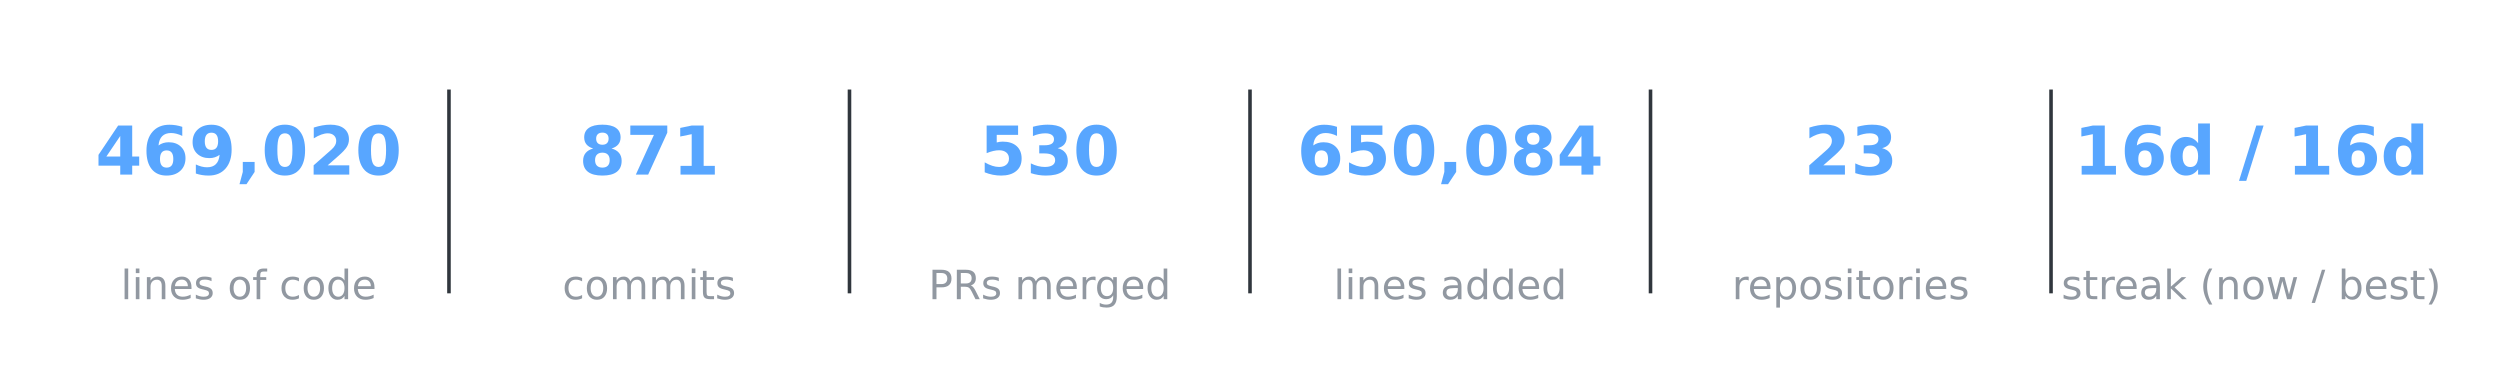
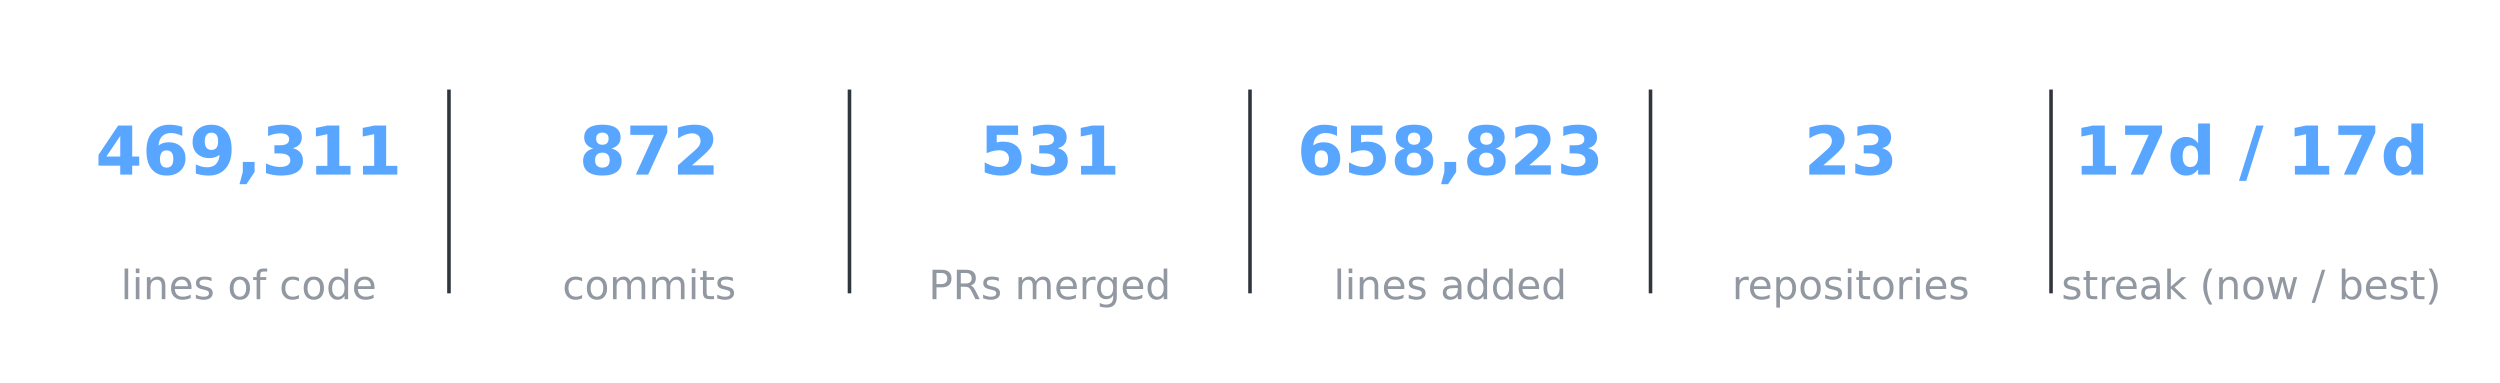
<svg xmlns="http://www.w3.org/2000/svg" xmlns:xlink="http://www.w3.org/1999/xlink" width="557.28pt" height="85.356pt" viewBox="0 0 557.28 85.356" version="1.1">
  <defs>
    <style type="text/css">*{stroke-linejoin: round; stroke-linecap: butt}</style>
  </defs>
  <g id="figure_1">
    <g id="patch_1">
      <path d="M 0 85.356  L 557.28 85.356  L 557.28 -0  L 0 -0  L 0 85.356  z " style="fill: none; opacity: 0" />
    </g>
    <g id="axes_1">
      <g id="line2d_1">
-         <path d="M 100.08 64.993  L 100.08 20.363  " clip-path="url(#p606853bb2a)" style="fill: none; stroke: #30363d; stroke-width: 0.8; stroke-linecap: square" />
+         <path d="M 100.08 64.993  L 100.08 20.363  " clip-path="url(#p563ac3fcd0)" style="fill: none; stroke: #30363d; stroke-width: 0.8; stroke-linecap: square" />
      </g>
      <g id="line2d_2">
-         <path d="M 189.36 64.993  L 189.36 20.363  " clip-path="url(#p606853bb2a)" style="fill: none; stroke: #30363d; stroke-width: 0.8; stroke-linecap: square" />
+         <path d="M 189.36 64.993  L 189.36 20.363  " clip-path="url(#p563ac3fcd0)" style="fill: none; stroke: #30363d; stroke-width: 0.8; stroke-linecap: square" />
      </g>
      <g id="line2d_3">
-         <path d="M 278.64 64.993  L 278.64 20.363  " clip-path="url(#p606853bb2a)" style="fill: none; stroke: #30363d; stroke-width: 0.8; stroke-linecap: square" />
+         <path d="M 278.64 64.993  L 278.64 20.363  " clip-path="url(#p563ac3fcd0)" style="fill: none; stroke: #30363d; stroke-width: 0.8; stroke-linecap: square" />
      </g>
      <g id="line2d_4">
-         <path d="M 367.92 64.993  L 367.92 20.363  " clip-path="url(#p606853bb2a)" style="fill: none; stroke: #30363d; stroke-width: 0.8; stroke-linecap: square" />
+         <path d="M 367.92 64.993  L 367.92 20.363  " clip-path="url(#p563ac3fcd0)" style="fill: none; stroke: #30363d; stroke-width: 0.8; stroke-linecap: square" />
      </g>
      <g id="line2d_5">
-         <path d="M 457.2 64.993  L 457.2 20.363  " clip-path="url(#p606853bb2a)" style="fill: none; stroke: #30363d; stroke-width: 0.8; stroke-linecap: square" />
+         <path d="M 457.2 64.993  L 457.2 20.363  " clip-path="url(#p563ac3fcd0)" style="fill: none; stroke: #30363d; stroke-width: 0.8; stroke-linecap: square" />
      </g>
      <g id="text_1">
        <g style="fill: #58a6ff" transform="translate(21.28102 38.92376) scale(0.15 -0.15)">
          <defs>
            <path id="DejaVuSans-Bold-17" d="M 2356 3675  L 1038 1722  L 2356 1722  L 2356 3675  z M 2156 4666  L 3494 4666  L 3494 1722  L 4159 1722  L 4159 850  L 3494 850  L 3494 0  L 2356 0  L 2356 850  L 288 850  L 288 1881  L 2156 4666  z " transform="scale(0.015625)" />
            <path id="DejaVuSans-Bold-19" d="M 2316 2303  Q 2000 2303 1842 2098  Q 1684 1894 1684 1484  Q 1684 1075 1842 870  Q 2000 666 2316 666  Q 2634 666 2792 870  Q 2950 1075 2950 1484  Q 2950 1894 2792 2098  Q 2634 2303 2316 2303  z M 3803 4544  L 3803 3681  Q 3506 3822 3243 3889  Q 2981 3956 2731 3956  Q 2194 3956 1894 3657  Q 1594 3359 1544 2772  Q 1750 2925 1990 3001  Q 2231 3078 2516 3078  Q 3231 3078 3670 2659  Q 4109 2241 4109 1563  Q 4109 813 3618 361  Q 3128 -91 2303 -91  Q 1394 -91 895 523  Q 397 1138 397 2266  Q 397 3422 980 4083  Q 1563 4744 2578 4744  Q 2900 4744 3203 4694  Q 3506 4644 3803 4544  z " transform="scale(0.015625)" />
            <path id="DejaVuSans-Bold-1c" d="M 641 103  L 641 966  Q 928 831 1190 764  Q 1453 697 1709 697  Q 2247 697 2547 995  Q 2847 1294 2900 1881  Q 2688 1725 2447 1647  Q 2206 1569 1925 1569  Q 1209 1569 770 1986  Q 331 2403 331 3084  Q 331 3838 820 4291  Q 1309 4744 2131 4744  Q 3044 4744 3544 4128  Q 4044 3513 4044 2388  Q 4044 1231 3459 570  Q 2875 -91 1856 -91  Q 1528 -91 1228 -42  Q 928 6 641 103  z M 2125 2350  Q 2441 2350 2600 2554  Q 2759 2759 2759 3169  Q 2759 3575 2600 3781  Q 2441 3988 2125 3988  Q 1809 3988 1650 3781  Q 1491 3575 1491 3169  Q 1491 2759 1650 2554  Q 1809 2350 2125 2350  z " transform="scale(0.015625)" />
            <path id="DejaVuSans-Bold-f" d="M 653 1209  L 1778 1209  L 1778 256  L 1006 -909  L 341 -909  L 653 256  L 653 1209  z " transform="scale(0.015625)" />
-             <path id="DejaVuSans-Bold-13" d="M 2944 2338  Q 2944 3213 2780 3570  Q 2616 3928 2228 3928  Q 1841 3928 1675 3570  Q 1509 3213 1509 2338  Q 1509 1453 1675 1090  Q 1841 728 2228 728  Q 2613 728 2778 1090  Q 2944 1453 2944 2338  z M 4147 2328  Q 4147 1169 3647 539  Q 3147 -91 2228 -91  Q 1306 -91 806 539  Q 306 1169 306 2328  Q 306 3491 806 4120  Q 1306 4750 2228 4750  Q 3147 4750 3647 4120  Q 4147 3491 4147 2328  z " transform="scale(0.015625)" />
-             <path id="DejaVuSans-Bold-15" d="M 1844 884  L 3897 884  L 3897 0  L 506 0  L 506 884  L 2209 2388  Q 2438 2594 2547 2791  Q 2656 2988 2656 3200  Q 2656 3528 2436 3728  Q 2216 3928 1850 3928  Q 1569 3928 1234 3808  Q 900 3688 519 3450  L 519 4475  Q 925 4609 1322 4679  Q 1719 4750 2100 4750  Q 2938 4750 3402 4381  Q 3866 4013 3866 3353  Q 3866 2972 3669 2642  Q 3472 2313 2841 1759  L 1844 884  z " transform="scale(0.015625)" />
+             <path id="DejaVuSans-Bold-16" d="M 2981 2516  Q 3453 2394 3698 2092  Q 3944 1791 3944 1325  Q 3944 631 3412 270  Q 2881 -91 1863 -91  Q 1503 -91 1142 -33  Q 781 25 428 141  L 428 1069  Q 766 900 1098 814  Q 1431 728 1753 728  Q 2231 728 2486 893  Q 2741 1059 2741 1369  Q 2741 1688 2480 1852  Q 2219 2016 1709 2016  L 1228 2016  L 1228 2791  L 1734 2791  Q 2188 2791 2409 2933  Q 2631 3075 2631 3366  Q 2631 3634 2415 3781  Q 2200 3928 1806 3928  Q 1516 3928 1219 3862  Q 922 3797 628 3669  L 628 4550  Q 984 4650 1334 4700  Q 1684 4750 2022 4750  Q 2931 4750 3382 4451  Q 3834 4153 3834 3553  Q 3834 3144 3618 2883  Q 3403 2622 2981 2516  z " transform="scale(0.015625)" />
+             <path id="DejaVuSans-Bold-14" d="M 750 831  L 1813 831  L 1813 3847  L 722 3622  L 722 4441  L 1806 4666  L 2950 4666  L 2950 831  L 4013 831  L 4013 0  L 750 0  L 750 831  z " transform="scale(0.015625)" />
          </defs>
          <use xlink:href="#DejaVuSans-Bold-17" />
          <use xlink:href="#DejaVuSans-Bold-19" transform="translate(69.57812 0)" />
          <use xlink:href="#DejaVuSans-Bold-1c" transform="translate(139.1562 0)" />
          <use xlink:href="#DejaVuSans-Bold-f" transform="translate(208.7344 0)" />
-           <use xlink:href="#DejaVuSans-Bold-13" transform="translate(246.7188 0)" />
-           <use xlink:href="#DejaVuSans-Bold-15" transform="translate(316.2969 0)" />
-           <use xlink:href="#DejaVuSans-Bold-13" transform="translate(385.875 0)" />
+           <use xlink:href="#DejaVuSans-Bold-16" transform="translate(246.7188 0)" />
+           <use xlink:href="#DejaVuSans-Bold-14" transform="translate(316.2969 0)" />
+           <use xlink:href="#DejaVuSans-Bold-14" transform="translate(385.875 0)" />
        </g>
      </g>
      <g id="text_2">
        <g style="fill: #9198a1" transform="translate(26.92336 66.69328) scale(0.09 -0.09)">
          <defs>
            <path id="DejaVuSans-4f" d="M 603 4863  L 1178 4863  L 1178 0  L 603 0  L 603 4863  z " transform="scale(0.015625)" />
            <path id="DejaVuSans-4c" d="M 603 3500  L 1178 3500  L 1178 0  L 603 0  L 603 3500  z M 603 4863  L 1178 4863  L 1178 4134  L 603 4134  L 603 4863  z " transform="scale(0.015625)" />
            <path id="DejaVuSans-51" d="M 3513 2113  L 3513 0  L 2938 0  L 2938 2094  Q 2938 2591 2744 2837  Q 2550 3084 2163 3084  Q 1697 3084 1428 2787  Q 1159 2491 1159 1978  L 1159 0  L 581 0  L 581 3500  L 1159 3500  L 1159 2956  Q 1366 3272 1645 3428  Q 1925 3584 2291 3584  Q 2894 3584 3203 3211  Q 3513 2838 3513 2113  z " transform="scale(0.015625)" />
            <path id="DejaVuSans-48" d="M 3597 1894  L 3597 1613  L 953 1613  Q 991 1019 1311 708  Q 1631 397 2203 397  Q 2534 397 2845 478  Q 3156 559 3463 722  L 3463 178  Q 3153 47 2828 -22  Q 2503 -91 2169 -91  Q 1331 -91 842 396  Q 353 884 353 1716  Q 353 2575 817 3079  Q 1281 3584 2069 3584  Q 2775 3584 3186 3129  Q 3597 2675 3597 1894  z M 3022 2063  Q 3016 2534 2758 2815  Q 2500 3097 2075 3097  Q 1594 3097 1305 2825  Q 1016 2553 972 2059  L 3022 2063  z " transform="scale(0.015625)" />
            <path id="DejaVuSans-56" d="M 2834 3397  L 2834 2853  Q 2591 2978 2328 3040  Q 2066 3103 1784 3103  Q 1356 3103 1142 2972  Q 928 2841 928 2578  Q 928 2378 1081 2264  Q 1234 2150 1697 2047  L 1894 2003  Q 2506 1872 2764 1633  Q 3022 1394 3022 966  Q 3022 478 2636 193  Q 2250 -91 1575 -91  Q 1294 -91 989 -36  Q 684 19 347 128  L 347 722  Q 666 556 975 473  Q 1284 391 1588 391  Q 1994 391 2212 530  Q 2431 669 2431 922  Q 2431 1156 2273 1281  Q 2116 1406 1581 1522  L 1381 1569  Q 847 1681 609 1914  Q 372 2147 372 2553  Q 372 3047 722 3315  Q 1072 3584 1716 3584  Q 2034 3584 2315 3537  Q 2597 3491 2834 3397  z " transform="scale(0.015625)" />
            <path id="DejaVuSans-3" transform="scale(0.015625)" />
            <path id="DejaVuSans-52" d="M 1959 3097  Q 1497 3097 1228 2736  Q 959 2375 959 1747  Q 959 1119 1226 758  Q 1494 397 1959 397  Q 2419 397 2687 759  Q 2956 1122 2956 1747  Q 2956 2369 2687 2733  Q 2419 3097 1959 3097  z M 1959 3584  Q 2709 3584 3137 3096  Q 3566 2609 3566 1747  Q 3566 888 3137 398  Q 2709 -91 1959 -91  Q 1206 -91 779 398  Q 353 888 353 1747  Q 353 2609 779 3096  Q 1206 3584 1959 3584  z " transform="scale(0.015625)" />
            <path id="DejaVuSans-49" d="M 2375 4863  L 2375 4384  L 1825 4384  Q 1516 4384 1395 4259  Q 1275 4134 1275 3809  L 1275 3500  L 2222 3500  L 2222 3053  L 1275 3053  L 1275 0  L 697 0  L 697 3053  L 147 3053  L 147 3500  L 697 3500  L 697 3744  Q 697 4328 969 4595  Q 1241 4863 1831 4863  L 2375 4863  z " transform="scale(0.015625)" />
            <path id="DejaVuSans-46" d="M 3122 3366  L 3122 2828  Q 2878 2963 2633 3030  Q 2388 3097 2138 3097  Q 1578 3097 1268 2742  Q 959 2388 959 1747  Q 959 1106 1268 751  Q 1578 397 2138 397  Q 2388 397 2633 464  Q 2878 531 3122 666  L 3122 134  Q 2881 22 2623 -34  Q 2366 -91 2075 -91  Q 1284 -91 818 406  Q 353 903 353 1747  Q 353 2603 823 3093  Q 1294 3584 2113 3584  Q 2378 3584 2631 3529  Q 2884 3475 3122 3366  z " transform="scale(0.015625)" />
            <path id="DejaVuSans-47" d="M 2906 2969  L 2906 4863  L 3481 4863  L 3481 0  L 2906 0  L 2906 525  Q 2725 213 2448 61  Q 2172 -91 1784 -91  Q 1150 -91 751 415  Q 353 922 353 1747  Q 353 2572 751 3078  Q 1150 3584 1784 3584  Q 2172 3584 2448 3432  Q 2725 3281 2906 2969  z M 947 1747  Q 947 1113 1208 752  Q 1469 391 1925 391  Q 2381 391 2643 752  Q 2906 1113 2906 1747  Q 2906 2381 2643 2742  Q 2381 3103 1925 3103  Q 1469 3103 1208 2742  Q 947 2381 947 1747  z " transform="scale(0.015625)" />
          </defs>
          <use xlink:href="#DejaVuSans-4f" />
          <use xlink:href="#DejaVuSans-4c" transform="translate(27.78125 0)" />
          <use xlink:href="#DejaVuSans-51" transform="translate(55.5625 0)" />
          <use xlink:href="#DejaVuSans-48" transform="translate(118.9375 0)" />
          <use xlink:href="#DejaVuSans-56" transform="translate(180.4688 0)" />
          <use xlink:href="#DejaVuSans-3" transform="translate(232.5625 0)" />
          <use xlink:href="#DejaVuSans-52" transform="translate(264.3438 0)" />
          <use xlink:href="#DejaVuSans-49" transform="translate(325.5312 0)" />
          <use xlink:href="#DejaVuSans-3" transform="translate(360.7344 0)" />
          <use xlink:href="#DejaVuSans-46" transform="translate(392.5156 0)" />
          <use xlink:href="#DejaVuSans-52" transform="translate(447.5 0)" />
          <use xlink:href="#DejaVuSans-47" transform="translate(508.6875 0)" />
          <use xlink:href="#DejaVuSans-48" transform="translate(572.1719 0)" />
        </g>
      </g>
      <g id="text_3">
        <g style="fill: #58a6ff" transform="translate(129.0649 38.92376) scale(0.15 -0.15)">
          <defs>
            <path id="DejaVuSans-Bold-1b" d="M 2228 2088  Q 1891 2088 1709 1903  Q 1528 1719 1528 1375  Q 1528 1031 1709 848  Q 1891 666 2228 666  Q 2563 666 2741 848  Q 2919 1031 2919 1375  Q 2919 1722 2741 1905  Q 2563 2088 2228 2088  z M 1350 2484  Q 925 2613 709 2878  Q 494 3144 494 3541  Q 494 4131 934 4440  Q 1375 4750 2228 4750  Q 3075 4750 3515 4442  Q 3956 4134 3956 3541  Q 3956 3144 3739 2878  Q 3522 2613 3097 2484  Q 3572 2353 3814 2058  Q 4056 1763 4056 1313  Q 4056 619 3595 264  Q 3134 -91 2228 -91  Q 1319 -91 855 264  Q 391 619 391 1313  Q 391 1763 633 2058  Q 875 2353 1350 2484  z M 1631 3419  Q 1631 3141 1786 2991  Q 1941 2841 2228 2841  Q 2509 2841 2662 2991  Q 2816 3141 2816 3419  Q 2816 3697 2662 3845  Q 2509 3994 2228 3994  Q 1941 3994 1786 3844  Q 1631 3694 1631 3419  z " transform="scale(0.015625)" />
            <path id="DejaVuSans-Bold-1a" d="M 428 4666  L 3944 4666  L 3944 3988  L 2125 0  L 953 0  L 2675 3781  L 428 3781  L 428 4666  z " transform="scale(0.015625)" />
-             <path id="DejaVuSans-Bold-14" d="M 750 831  L 1813 831  L 1813 3847  L 722 3622  L 722 4441  L 1806 4666  L 2950 4666  L 2950 831  L 4013 831  L 4013 0  L 750 0  L 750 831  z " transform="scale(0.015625)" />
+             <path id="DejaVuSans-Bold-15" d="M 1844 884  L 3897 884  L 3897 0  L 506 0  L 506 884  L 2209 2388  Q 2438 2594 2547 2791  Q 2656 2988 2656 3200  Q 2656 3528 2436 3728  Q 2216 3928 1850 3928  Q 1569 3928 1234 3808  Q 900 3688 519 3450  L 519 4475  Q 925 4609 1322 4679  Q 1719 4750 2100 4750  Q 2938 4750 3402 4381  Q 3866 4013 3866 3353  Q 3866 2972 3669 2642  Q 3472 2313 2841 1759  L 1844 884  z " transform="scale(0.015625)" />
          </defs>
          <use xlink:href="#DejaVuSans-Bold-1b" />
          <use xlink:href="#DejaVuSans-Bold-1a" transform="translate(69.57812 0)" />
-           <use xlink:href="#DejaVuSans-Bold-14" transform="translate(139.1562 0)" />
+           <use xlink:href="#DejaVuSans-Bold-15" transform="translate(139.1562 0)" />
        </g>
      </g>
      <g id="text_4">
        <g style="fill: #9198a1" transform="translate(125.3672 66.69328) scale(0.09 -0.09)">
          <defs>
            <path id="DejaVuSans-50" d="M 3328 2828  Q 3544 3216 3844 3400  Q 4144 3584 4550 3584  Q 5097 3584 5394 3201  Q 5691 2819 5691 2113  L 5691 0  L 5113 0  L 5113 2094  Q 5113 2597 4934 2840  Q 4756 3084 4391 3084  Q 3944 3084 3684 2787  Q 3425 2491 3425 1978  L 3425 0  L 2847 0  L 2847 2094  Q 2847 2600 2669 2842  Q 2491 3084 2119 3084  Q 1678 3084 1418 2786  Q 1159 2488 1159 1978  L 1159 0  L 581 0  L 581 3500  L 1159 3500  L 1159 2956  Q 1356 3278 1631 3431  Q 1906 3584 2284 3584  Q 2666 3584 2933 3390  Q 3200 3197 3328 2828  z " transform="scale(0.015625)" />
            <path id="DejaVuSans-57" d="M 1172 4494  L 1172 3500  L 2356 3500  L 2356 3053  L 1172 3053  L 1172 1153  Q 1172 725 1289 603  Q 1406 481 1766 481  L 2356 481  L 2356 0  L 1766 0  Q 1100 0 847 248  Q 594 497 594 1153  L 594 3053  L 172 3053  L 172 3500  L 594 3500  L 594 4494  L 1172 4494  z " transform="scale(0.015625)" />
          </defs>
          <use xlink:href="#DejaVuSans-46" />
          <use xlink:href="#DejaVuSans-52" transform="translate(54.98438 0)" />
          <use xlink:href="#DejaVuSans-50" transform="translate(116.1719 0)" />
          <use xlink:href="#DejaVuSans-50" transform="translate(213.5781 0)" />
          <use xlink:href="#DejaVuSans-4c" transform="translate(310.9844 0)" />
          <use xlink:href="#DejaVuSans-57" transform="translate(338.7656 0)" />
          <use xlink:href="#DejaVuSans-56" transform="translate(377.9688 0)" />
        </g>
      </g>
      <g id="text_5">
        <g style="fill: #58a6ff" transform="translate(218.3449 38.92376) scale(0.15 -0.15)">
          <defs>
            <path id="DejaVuSans-Bold-18" d="M 678 4666  L 3669 4666  L 3669 3781  L 1638 3781  L 1638 3059  Q 1775 3097 1914 3117  Q 2053 3138 2203 3138  Q 3056 3138 3531 2711  Q 4006 2284 4006 1522  Q 4006 766 3489 337  Q 2972 -91 2053 -91  Q 1656 -91 1267 -14  Q 878 63 494 219  L 494 1166  Q 875 947 1217 837  Q 1559 728 1863 728  Q 2300 728 2551 942  Q 2803 1156 2803 1522  Q 2803 1891 2551 2103  Q 2300 2316 1863 2316  Q 1603 2316 1309 2248  Q 1016 2181 678 2041  L 678 4666  z " transform="scale(0.015625)" />
-             <path id="DejaVuSans-Bold-16" d="M 2981 2516  Q 3453 2394 3698 2092  Q 3944 1791 3944 1325  Q 3944 631 3412 270  Q 2881 -91 1863 -91  Q 1503 -91 1142 -33  Q 781 25 428 141  L 428 1069  Q 766 900 1098 814  Q 1431 728 1753 728  Q 2231 728 2486 893  Q 2741 1059 2741 1369  Q 2741 1688 2480 1852  Q 2219 2016 1709 2016  L 1228 2016  L 1228 2791  L 1734 2791  Q 2188 2791 2409 2933  Q 2631 3075 2631 3366  Q 2631 3634 2415 3781  Q 2200 3928 1806 3928  Q 1516 3928 1219 3862  Q 922 3797 628 3669  L 628 4550  Q 984 4650 1334 4700  Q 1684 4750 2022 4750  Q 2931 4750 3382 4451  Q 3834 4153 3834 3553  Q 3834 3144 3618 2883  Q 3403 2622 2981 2516  z " transform="scale(0.015625)" />
          </defs>
          <use xlink:href="#DejaVuSans-Bold-18" />
          <use xlink:href="#DejaVuSans-Bold-16" transform="translate(69.57812 0)" />
-           <use xlink:href="#DejaVuSans-Bold-13" transform="translate(139.1562 0)" />
+           <use xlink:href="#DejaVuSans-Bold-14" transform="translate(139.1562 0)" />
        </g>
      </g>
      <g id="text_6">
        <g style="fill: #9198a1" transform="translate(206.9796 66.69328) scale(0.09 -0.09)">
          <defs>
            <path id="DejaVuSans-33" d="M 1259 4147  L 1259 2394  L 2053 2394  Q 2494 2394 2734 2622  Q 2975 2850 2975 3272  Q 2975 3691 2734 3919  Q 2494 4147 2053 4147  L 1259 4147  z M 628 4666  L 2053 4666  Q 2838 4666 3239 4311  Q 3641 3956 3641 3272  Q 3641 2581 3239 2228  Q 2838 1875 2053 1875  L 1259 1875  L 1259 0  L 628 0  L 628 4666  z " transform="scale(0.015625)" />
            <path id="DejaVuSans-35" d="M 2841 2188  Q 3044 2119 3236 1894  Q 3428 1669 3622 1275  L 4263 0  L 3584 0  L 2988 1197  Q 2756 1666 2539 1819  Q 2322 1972 1947 1972  L 1259 1972  L 1259 0  L 628 0  L 628 4666  L 2053 4666  Q 2853 4666 3247 4331  Q 3641 3997 3641 3322  Q 3641 2881 3436 2590  Q 3231 2300 2841 2188  z M 1259 4147  L 1259 2491  L 2053 2491  Q 2509 2491 2742 2702  Q 2975 2913 2975 3322  Q 2975 3731 2742 3939  Q 2509 4147 2053 4147  L 1259 4147  z " transform="scale(0.015625)" />
            <path id="DejaVuSans-55" d="M 2631 2963  Q 2534 3019 2420 3045  Q 2306 3072 2169 3072  Q 1681 3072 1420 2755  Q 1159 2438 1159 1844  L 1159 0  L 581 0  L 581 3500  L 1159 3500  L 1159 2956  Q 1341 3275 1631 3429  Q 1922 3584 2338 3584  Q 2397 3584 2469 3576  Q 2541 3569 2628 3553  L 2631 2963  z " transform="scale(0.015625)" />
            <path id="DejaVuSans-4a" d="M 2906 1791  Q 2906 2416 2648 2759  Q 2391 3103 1925 3103  Q 1463 3103 1205 2759  Q 947 2416 947 1791  Q 947 1169 1205 825  Q 1463 481 1925 481  Q 2391 481 2648 825  Q 2906 1169 2906 1791  z M 3481 434  Q 3481 -459 3084 -895  Q 2688 -1331 1869 -1331  Q 1566 -1331 1297 -1286  Q 1028 -1241 775 -1147  L 775 -588  Q 1028 -725 1275 -790  Q 1522 -856 1778 -856  Q 2344 -856 2625 -561  Q 2906 -266 2906 331  L 2906 616  Q 2728 306 2450 153  Q 2172 0 1784 0  Q 1141 0 747 490  Q 353 981 353 1791  Q 353 2603 747 3093  Q 1141 3584 1784 3584  Q 2172 3584 2450 3431  Q 2728 3278 2906 2969  L 2906 3500  L 3481 3500  L 3481 434  z " transform="scale(0.015625)" />
          </defs>
          <use xlink:href="#DejaVuSans-33" />
          <use xlink:href="#DejaVuSans-35" transform="translate(60.29688 0)" />
          <use xlink:href="#DejaVuSans-56" transform="translate(129.7812 0)" />
          <use xlink:href="#DejaVuSans-3" transform="translate(181.875 0)" />
          <use xlink:href="#DejaVuSans-50" transform="translate(213.6562 0)" />
          <use xlink:href="#DejaVuSans-48" transform="translate(311.0625 0)" />
          <use xlink:href="#DejaVuSans-55" transform="translate(372.5938 0)" />
          <use xlink:href="#DejaVuSans-4a" transform="translate(411.9531 0)" />
          <use xlink:href="#DejaVuSans-48" transform="translate(475.4375 0)" />
          <use xlink:href="#DejaVuSans-47" transform="translate(536.9688 0)" />
        </g>
      </g>
      <g id="text_7">
        <g style="fill: #58a6ff" transform="translate(289.121 38.92376) scale(0.15 -0.15)">
          <use xlink:href="#DejaVuSans-Bold-19" />
          <use xlink:href="#DejaVuSans-Bold-18" transform="translate(69.57812 0)" />
-           <use xlink:href="#DejaVuSans-Bold-13" transform="translate(139.1562 0)" />
+           <use xlink:href="#DejaVuSans-Bold-1b" transform="translate(139.1562 0)" />
          <use xlink:href="#DejaVuSans-Bold-f" transform="translate(208.7344 0)" />
-           <use xlink:href="#DejaVuSans-Bold-13" transform="translate(246.7188 0)" />
-           <use xlink:href="#DejaVuSans-Bold-1b" transform="translate(316.2969 0)" />
-           <use xlink:href="#DejaVuSans-Bold-17" transform="translate(385.875 0)" />
+           <use xlink:href="#DejaVuSans-Bold-1b" transform="translate(246.7188 0)" />
+           <use xlink:href="#DejaVuSans-Bold-15" transform="translate(316.2969 0)" />
+           <use xlink:href="#DejaVuSans-Bold-16" transform="translate(385.875 0)" />
        </g>
      </g>
      <g id="text_8">
        <g style="fill: #9198a1" transform="translate(297.2876 66.69328) scale(0.09 -0.09)">
          <defs>
            <path id="DejaVuSans-44" d="M 2194 1759  Q 1497 1759 1228 1600  Q 959 1441 959 1056  Q 959 750 1161 570  Q 1363 391 1709 391  Q 2188 391 2477 730  Q 2766 1069 2766 1631  L 2766 1759  L 2194 1759  z M 3341 1997  L 3341 0  L 2766 0  L 2766 531  Q 2569 213 2275 61  Q 1981 -91 1556 -91  Q 1019 -91 701 211  Q 384 513 384 1019  Q 384 1609 779 1909  Q 1175 2209 1959 2209  L 2766 2209  L 2766 2266  Q 2766 2663 2505 2880  Q 2244 3097 1772 3097  Q 1472 3097 1187 3025  Q 903 2953 641 2809  L 641 3341  Q 956 3463 1253 3523  Q 1550 3584 1831 3584  Q 2591 3584 2966 3190  Q 3341 2797 3341 1997  z " transform="scale(0.015625)" />
          </defs>
          <use xlink:href="#DejaVuSans-4f" />
          <use xlink:href="#DejaVuSans-4c" transform="translate(27.78125 0)" />
          <use xlink:href="#DejaVuSans-51" transform="translate(55.5625 0)" />
          <use xlink:href="#DejaVuSans-48" transform="translate(118.9375 0)" />
          <use xlink:href="#DejaVuSans-56" transform="translate(180.4688 0)" />
          <use xlink:href="#DejaVuSans-3" transform="translate(232.5625 0)" />
          <use xlink:href="#DejaVuSans-44" transform="translate(264.3438 0)" />
          <use xlink:href="#DejaVuSans-47" transform="translate(325.625 0)" />
          <use xlink:href="#DejaVuSans-47" transform="translate(389.1094 0)" />
          <use xlink:href="#DejaVuSans-48" transform="translate(452.5938 0)" />
          <use xlink:href="#DejaVuSans-47" transform="translate(514.125 0)" />
        </g>
      </g>
      <g id="text_9">
        <g style="fill: #58a6ff" transform="translate(402.1233 38.92376) scale(0.15 -0.15)">
          <use xlink:href="#DejaVuSans-Bold-15" />
          <use xlink:href="#DejaVuSans-Bold-16" transform="translate(69.57812 0)" />
        </g>
      </g>
      <g id="text_10">
        <g style="fill: #9198a1" transform="translate(386.1049 66.69328) scale(0.09 -0.09)">
          <defs>
            <path id="DejaVuSans-53" d="M 1159 525  L 1159 -1331  L 581 -1331  L 581 3500  L 1159 3500  L 1159 2969  Q 1341 3281 1617 3432  Q 1894 3584 2278 3584  Q 2916 3584 3314 3078  Q 3713 2572 3713 1747  Q 3713 922 3314 415  Q 2916 -91 2278 -91  Q 1894 -91 1617 61  Q 1341 213 1159 525  z M 3116 1747  Q 3116 2381 2855 2742  Q 2594 3103 2138 3103  Q 1681 3103 1420 2742  Q 1159 2381 1159 1747  Q 1159 1113 1420 752  Q 1681 391 2138 391  Q 2594 391 2855 752  Q 3116 1113 3116 1747  z " transform="scale(0.015625)" />
          </defs>
          <use xlink:href="#DejaVuSans-55" />
          <use xlink:href="#DejaVuSans-48" transform="translate(38.90625 0)" />
          <use xlink:href="#DejaVuSans-53" transform="translate(100.4375 0)" />
          <use xlink:href="#DejaVuSans-52" transform="translate(163.9219 0)" />
          <use xlink:href="#DejaVuSans-56" transform="translate(225.1094 0)" />
          <use xlink:href="#DejaVuSans-4c" transform="translate(277.2031 0)" />
          <use xlink:href="#DejaVuSans-57" transform="translate(304.9844 0)" />
          <use xlink:href="#DejaVuSans-52" transform="translate(344.1875 0)" />
          <use xlink:href="#DejaVuSans-55" transform="translate(405.375 0)" />
          <use xlink:href="#DejaVuSans-4c" transform="translate(446.4844 0)" />
          <use xlink:href="#DejaVuSans-48" transform="translate(474.2656 0)" />
          <use xlink:href="#DejaVuSans-56" transform="translate(535.7969 0)" />
        </g>
      </g>
      <g id="text_11">
        <g style="fill: #58a6ff" transform="translate(462.2681 38.92435) scale(0.15 -0.15)">
          <defs>
            <path id="DejaVuSans-Bold-47" d="M 2919 2988  L 2919 4863  L 4044 4863  L 4044 0  L 2919 0  L 2919 506  Q 2688 197 2409 53  Q 2131 -91 1766 -91  Q 1119 -91 703 423  Q 288 938 288 1747  Q 288 2556 703 3070  Q 1119 3584 1766 3584  Q 2128 3584 2408 3439  Q 2688 3294 2919 2988  z M 2181 722  Q 2541 722 2730 984  Q 2919 1247 2919 1747  Q 2919 2247 2730 2509  Q 2541 2772 2181 2772  Q 1825 2772 1636 2509  Q 1447 2247 1447 1747  Q 1447 1247 1636 984  Q 1825 722 2181 722  z " transform="scale(0.015625)" />
            <path id="DejaVuSans-Bold-3" transform="scale(0.015625)" />
            <path id="DejaVuSans-Bold-12" d="M 1644 4666  L 2338 4666  L 691 -594  L 0 -594  L 1644 4666  z " transform="scale(0.015625)" />
          </defs>
          <use xlink:href="#DejaVuSans-Bold-14" />
-           <use xlink:href="#DejaVuSans-Bold-19" transform="translate(69.57812 0)" />
+           <use xlink:href="#DejaVuSans-Bold-1a" transform="translate(69.57812 0)" />
          <use xlink:href="#DejaVuSans-Bold-47" transform="translate(139.1562 0)" />
          <use xlink:href="#DejaVuSans-Bold-3" transform="translate(210.7344 0)" />
          <use xlink:href="#DejaVuSans-Bold-12" transform="translate(245.5469 0)" />
          <use xlink:href="#DejaVuSans-Bold-3" transform="translate(282.0781 0)" />
          <use xlink:href="#DejaVuSans-Bold-14" transform="translate(316.8906 0)" />
-           <use xlink:href="#DejaVuSans-Bold-19" transform="translate(386.4688 0)" />
+           <use xlink:href="#DejaVuSans-Bold-1a" transform="translate(386.4688 0)" />
          <use xlink:href="#DejaVuSans-Bold-47" transform="translate(456.0469 0)" />
        </g>
      </g>
      <g id="text_12">
        <g style="fill: #9198a1" transform="translate(459.5112 66.69328) scale(0.09 -0.09)">
          <defs>
            <path id="DejaVuSans-4e" d="M 581 4863  L 1159 4863  L 1159 1991  L 2875 3500  L 3609 3500  L 1753 1863  L 3688 0  L 2938 0  L 1159 1709  L 1159 0  L 581 0  L 581 4863  z " transform="scale(0.015625)" />
            <path id="DejaVuSans-b" d="M 1984 4856  Q 1566 4138 1362 3434  Q 1159 2731 1159 2009  Q 1159 1288 1364 580  Q 1569 -128 1984 -844  L 1484 -844  Q 1016 -109 783 600  Q 550 1309 550 2009  Q 550 2706 781 3412  Q 1013 4119 1484 4856  L 1984 4856  z " transform="scale(0.015625)" />
            <path id="DejaVuSans-5a" d="M 269 3500  L 844 3500  L 1563 769  L 2278 3500  L 2956 3500  L 3675 769  L 4391 3500  L 4966 3500  L 4050 0  L 3372 0  L 2619 2869  L 1863 0  L 1184 0  L 269 3500  z " transform="scale(0.015625)" />
            <path id="DejaVuSans-12" d="M 1625 4666  L 2156 4666  L 531 -594  L 0 -594  L 1625 4666  z " transform="scale(0.015625)" />
            <path id="DejaVuSans-45" d="M 3116 1747  Q 3116 2381 2855 2742  Q 2594 3103 2138 3103  Q 1681 3103 1420 2742  Q 1159 2381 1159 1747  Q 1159 1113 1420 752  Q 1681 391 2138 391  Q 2594 391 2855 752  Q 3116 1113 3116 1747  z M 1159 2969  Q 1341 3281 1617 3432  Q 1894 3584 2278 3584  Q 2916 3584 3314 3078  Q 3713 2572 3713 1747  Q 3713 922 3314 415  Q 2916 -91 2278 -91  Q 1894 -91 1617 61  Q 1341 213 1159 525  L 1159 0  L 581 0  L 581 4863  L 1159 4863  L 1159 2969  z " transform="scale(0.015625)" />
            <path id="DejaVuSans-c" d="M 513 4856  L 1013 4856  Q 1481 4119 1714 3412  Q 1947 2706 1947 2009  Q 1947 1309 1714 600  Q 1481 -109 1013 -844  L 513 -844  Q 928 -128 1133 580  Q 1338 1288 1338 2009  Q 1338 2731 1133 3434  Q 928 4138 513 4856  z " transform="scale(0.015625)" />
          </defs>
          <use xlink:href="#DejaVuSans-56" />
          <use xlink:href="#DejaVuSans-57" transform="translate(52.09375 0)" />
          <use xlink:href="#DejaVuSans-55" transform="translate(91.29688 0)" />
          <use xlink:href="#DejaVuSans-48" transform="translate(130.2031 0)" />
          <use xlink:href="#DejaVuSans-44" transform="translate(191.7344 0)" />
          <use xlink:href="#DejaVuSans-4e" transform="translate(253.0156 0)" />
          <use xlink:href="#DejaVuSans-3" transform="translate(310.9219 0)" />
          <use xlink:href="#DejaVuSans-b" transform="translate(342.7031 0)" />
          <use xlink:href="#DejaVuSans-51" transform="translate(381.7188 0)" />
          <use xlink:href="#DejaVuSans-52" transform="translate(445.0938 0)" />
          <use xlink:href="#DejaVuSans-5a" transform="translate(506.2812 0)" />
          <use xlink:href="#DejaVuSans-3" transform="translate(588.0625 0)" />
          <use xlink:href="#DejaVuSans-12" transform="translate(619.8438 0)" />
          <use xlink:href="#DejaVuSans-3" transform="translate(653.5312 0)" />
          <use xlink:href="#DejaVuSans-45" transform="translate(685.3125 0)" />
          <use xlink:href="#DejaVuSans-48" transform="translate(748.7969 0)" />
          <use xlink:href="#DejaVuSans-56" transform="translate(810.3281 0)" />
          <use xlink:href="#DejaVuSans-57" transform="translate(862.4219 0)" />
          <use xlink:href="#DejaVuSans-c" transform="translate(901.625 0)" />
        </g>
      </g>
    </g>
  </g>
  <defs>
-     <clipPath id="p606853bb2a">
+     <clipPath id="p563ac3fcd0">
      <rect x="10.8" y="10.8" width="535.68" height="63.756" />
    </clipPath>
  </defs>
</svg>
